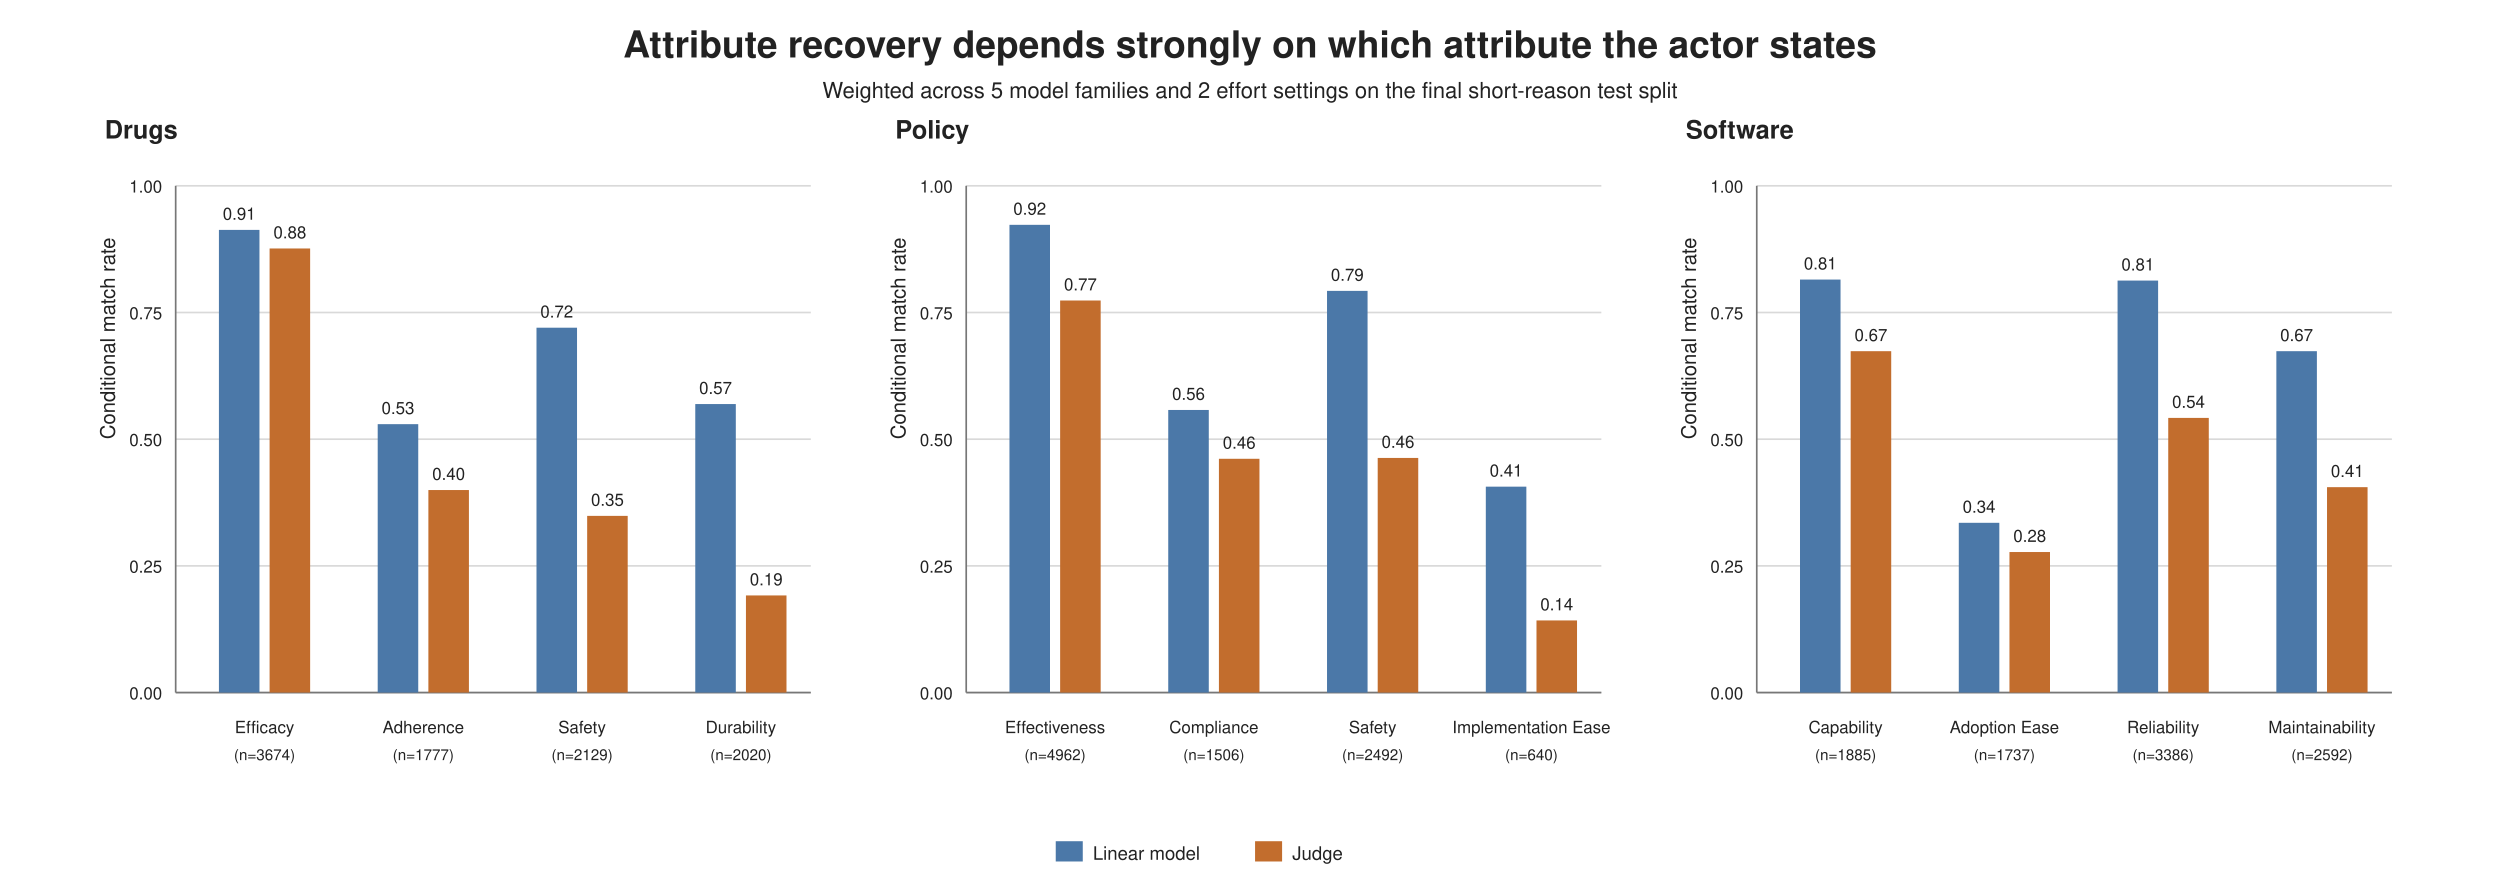
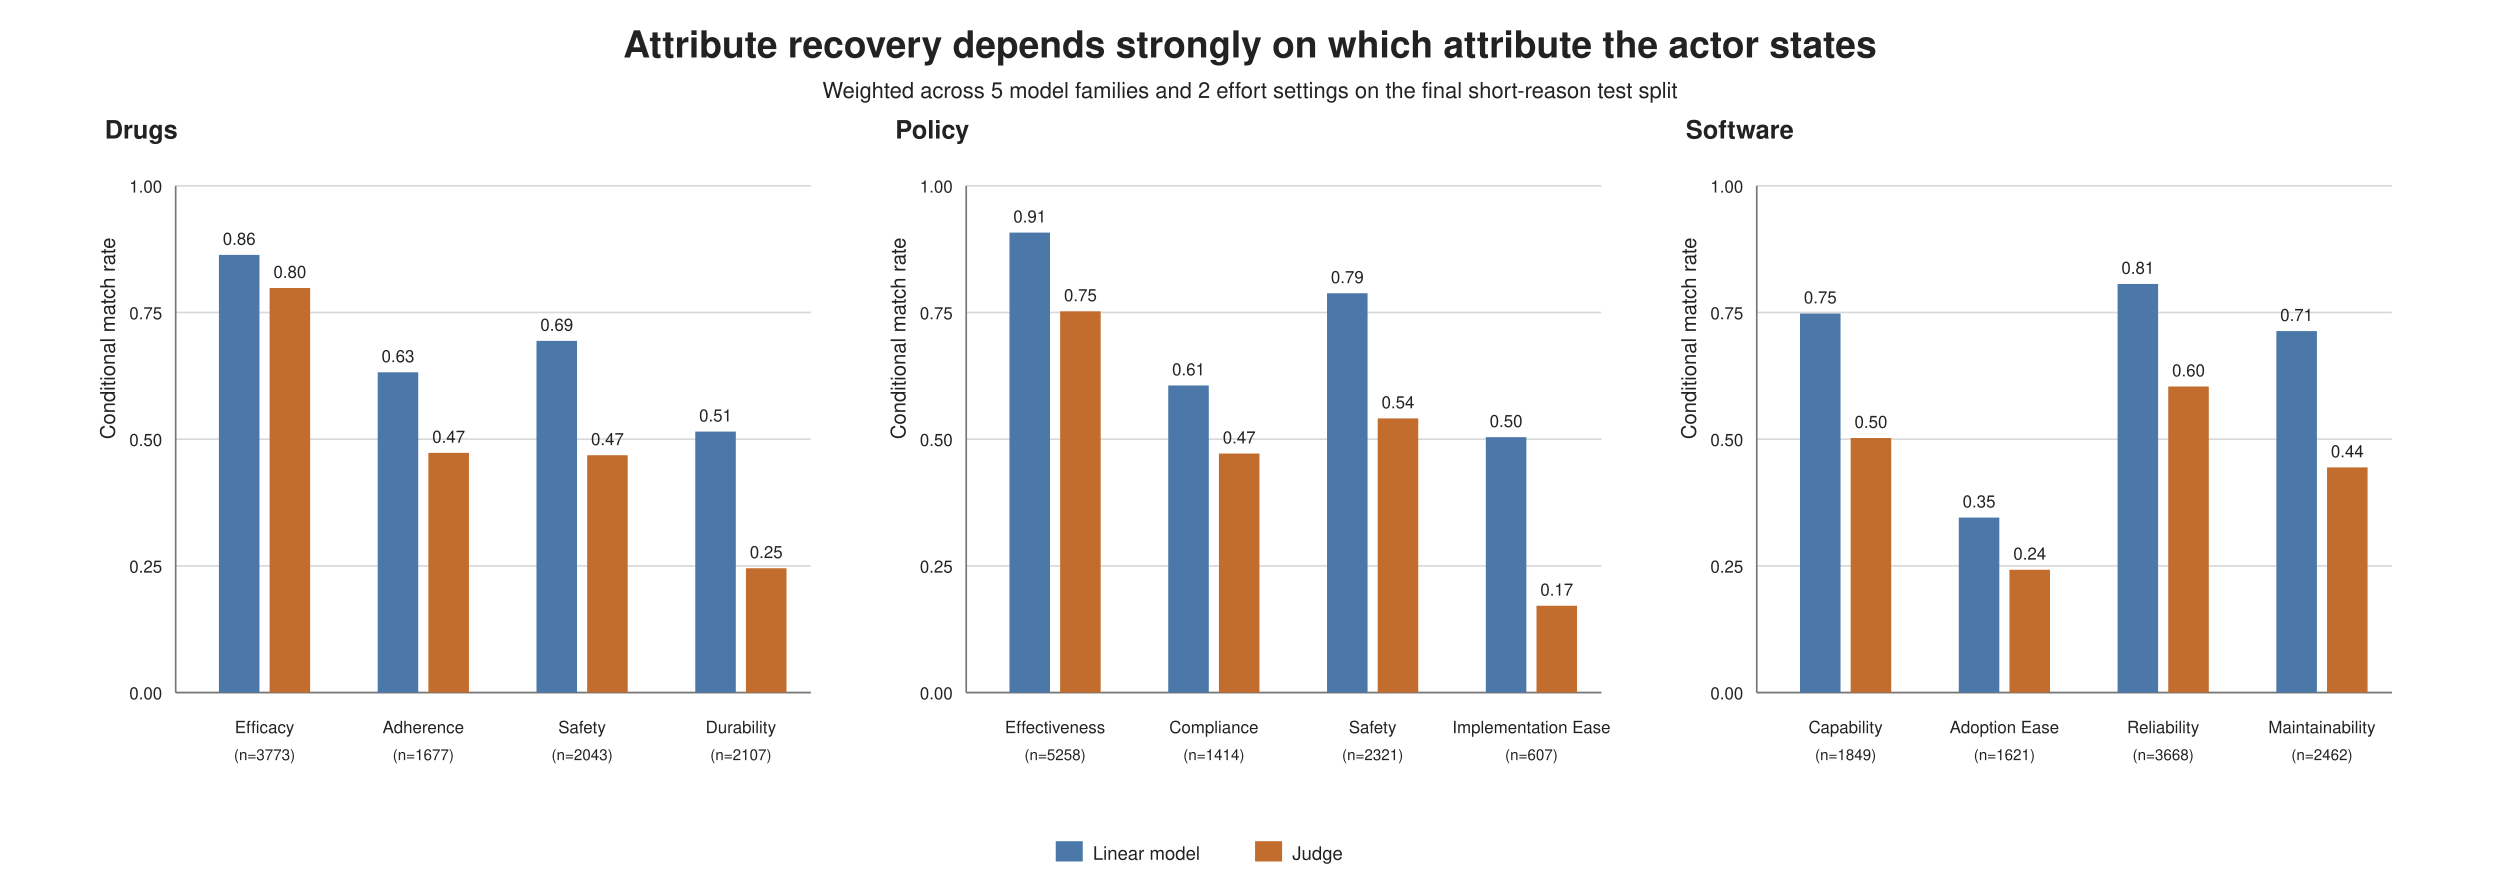
<svg xmlns="http://www.w3.org/2000/svg" width="1480" height="520" viewBox="0 0 1480 520">
  <text x="740.0" y="34.0" font-size="22" text-anchor="middle" font-family="Helvetica, Arial, sans-serif" font-weight="bold" fill="#222222">Attribute recovery depends strongly on which attribute the actor states</text>
  <text x="740.0" y="58.0" font-size="13" text-anchor="middle" font-family="Helvetica, Arial, sans-serif" font-weight="normal" fill="#222222">Weighted across 5 model families and 2 effort settings on the final short-reason test split</text>
  <text x="62.0" y="82.0" font-size="15" text-anchor="start" font-family="Helvetica, Arial, sans-serif" font-weight="bold" fill="#222222">Drugs</text>
  <line x1="104.0" y1="410.0" x2="480.0" y2="410.0" stroke="#d9d9d9" stroke-width="1.0" />
  <text x="96.0" y="414.0" font-size="10" text-anchor="end" font-family="Helvetica, Arial, sans-serif" font-weight="normal" fill="#222222">0.00</text>
  <line x1="104.0" y1="335.0" x2="480.0" y2="335.0" stroke="#d9d9d9" stroke-width="1.0" />
  <text x="96.0" y="339.0" font-size="10" text-anchor="end" font-family="Helvetica, Arial, sans-serif" font-weight="normal" fill="#222222">0.25</text>
  <line x1="104.0" y1="260.0" x2="480.0" y2="260.0" stroke="#d9d9d9" stroke-width="1.0" />
  <text x="96.0" y="264.0" font-size="10" text-anchor="end" font-family="Helvetica, Arial, sans-serif" font-weight="normal" fill="#222222">0.50</text>
  <line x1="104.0" y1="185.0" x2="480.0" y2="185.0" stroke="#d9d9d9" stroke-width="1.0" />
  <text x="96.0" y="189.0" font-size="10" text-anchor="end" font-family="Helvetica, Arial, sans-serif" font-weight="normal" fill="#222222">0.75</text>
  <line x1="104.0" y1="110.0" x2="480.0" y2="110.0" stroke="#d9d9d9" stroke-width="1.0" />
  <text x="96.0" y="114.0" font-size="10" text-anchor="end" font-family="Helvetica, Arial, sans-serif" font-weight="normal" fill="#222222">1.00</text>
  <line x1="104.0" y1="110.0" x2="104.0" y2="410.0" stroke="#777777" stroke-width="1.0" />
  <line x1="104.0" y1="410.0" x2="480.0" y2="410.0" stroke="#777777" stroke-width="1.0" />
  <text x="68.0" y="260.0" font-size="12" font-family="Helvetica, Arial, sans-serif" fill="#222222" transform="rotate(-90 68.0,260.0)">Conditional match rate</text>
-   <rect x="129.6" y="136.1" width="24.0" height="273.9" fill="#4b78a8" stroke="none" />
-   <rect x="159.6" y="147.1" width="24.0" height="262.9" fill="#c26d2d" stroke="none" />
-   <text x="141.6" y="130.1" font-size="10" text-anchor="middle" font-family="Helvetica, Arial, sans-serif" font-weight="normal" fill="#222222">0.91</text>
-   <text x="171.6" y="141.1" font-size="10" text-anchor="middle" font-family="Helvetica, Arial, sans-serif" font-weight="normal" fill="#222222">0.88</text>
+   <rect x="129.6" y="150.9" width="24.0" height="259.1" fill="#4b78a8" stroke="none" />
+   <rect x="159.6" y="170.5" width="24.0" height="239.5" fill="#c26d2d" stroke="none" />
+   <text x="141.6" y="144.9" font-size="10" text-anchor="middle" font-family="Helvetica, Arial, sans-serif" font-weight="normal" fill="#222222">0.86</text>
+   <text x="171.6" y="164.5" font-size="10" text-anchor="middle" font-family="Helvetica, Arial, sans-serif" font-weight="normal" fill="#222222">0.80</text>
  <text x="156.6" y="434.0" font-size="10" text-anchor="middle" font-family="Helvetica, Arial, sans-serif" font-weight="normal" fill="#222222">Efficacy</text>
-   <text x="156.6" y="450.0" font-size="9" text-anchor="middle" font-family="Helvetica, Arial, sans-serif" font-weight="normal" fill="#222222">(n=3674)</text>
-   <rect x="223.6" y="251.1" width="24.0" height="158.9" fill="#4b78a8" stroke="none" />
-   <rect x="253.6" y="290.1" width="24.0" height="119.9" fill="#c26d2d" stroke="none" />
-   <text x="235.6" y="245.1" font-size="10" text-anchor="middle" font-family="Helvetica, Arial, sans-serif" font-weight="normal" fill="#222222">0.53</text>
-   <text x="265.6" y="284.1" font-size="10" text-anchor="middle" font-family="Helvetica, Arial, sans-serif" font-weight="normal" fill="#222222">0.40</text>
+   <text x="156.6" y="450.0" font-size="9" text-anchor="middle" font-family="Helvetica, Arial, sans-serif" font-weight="normal" fill="#222222">(n=3773)</text>
+   <rect x="223.6" y="220.4" width="24.0" height="189.6" fill="#4b78a8" stroke="none" />
+   <rect x="253.6" y="268.1" width="24.0" height="141.9" fill="#c26d2d" stroke="none" />
+   <text x="235.6" y="214.4" font-size="10" text-anchor="middle" font-family="Helvetica, Arial, sans-serif" font-weight="normal" fill="#222222">0.63</text>
+   <text x="265.6" y="262.1" font-size="10" text-anchor="middle" font-family="Helvetica, Arial, sans-serif" font-weight="normal" fill="#222222">0.47</text>
  <text x="250.6" y="434.0" font-size="10" text-anchor="middle" font-family="Helvetica, Arial, sans-serif" font-weight="normal" fill="#222222">Adherence</text>
-   <text x="250.6" y="450.0" font-size="9" text-anchor="middle" font-family="Helvetica, Arial, sans-serif" font-weight="normal" fill="#222222">(n=1777)</text>
-   <rect x="317.6" y="194.0" width="24.0" height="216.0" fill="#4b78a8" stroke="none" />
-   <rect x="347.6" y="305.4" width="24.0" height="104.6" fill="#c26d2d" stroke="none" />
-   <text x="329.6" y="188.0" font-size="10" text-anchor="middle" font-family="Helvetica, Arial, sans-serif" font-weight="normal" fill="#222222">0.72</text>
-   <text x="359.6" y="299.4" font-size="10" text-anchor="middle" font-family="Helvetica, Arial, sans-serif" font-weight="normal" fill="#222222">0.35</text>
+   <text x="250.6" y="450.0" font-size="9" text-anchor="middle" font-family="Helvetica, Arial, sans-serif" font-weight="normal" fill="#222222">(n=1677)</text>
+   <rect x="317.6" y="201.8" width="24.0" height="208.2" fill="#4b78a8" stroke="none" />
+   <rect x="347.6" y="269.5" width="24.0" height="140.5" fill="#c26d2d" stroke="none" />
+   <text x="329.6" y="195.8" font-size="10" text-anchor="middle" font-family="Helvetica, Arial, sans-serif" font-weight="normal" fill="#222222">0.69</text>
+   <text x="359.6" y="263.5" font-size="10" text-anchor="middle" font-family="Helvetica, Arial, sans-serif" font-weight="normal" fill="#222222">0.47</text>
  <text x="344.6" y="434.0" font-size="10" text-anchor="middle" font-family="Helvetica, Arial, sans-serif" font-weight="normal" fill="#222222">Safety</text>
-   <text x="344.6" y="450.0" font-size="9" text-anchor="middle" font-family="Helvetica, Arial, sans-serif" font-weight="normal" fill="#222222">(n=2129)</text>
-   <rect x="411.6" y="239.2" width="24.0" height="170.8" fill="#4b78a8" stroke="none" />
-   <rect x="441.6" y="352.5" width="24.0" height="57.5" fill="#c26d2d" stroke="none" />
-   <text x="423.6" y="233.2" font-size="10" text-anchor="middle" font-family="Helvetica, Arial, sans-serif" font-weight="normal" fill="#222222">0.57</text>
-   <text x="453.6" y="346.5" font-size="10" text-anchor="middle" font-family="Helvetica, Arial, sans-serif" font-weight="normal" fill="#222222">0.19</text>
+   <text x="344.6" y="450.0" font-size="9" text-anchor="middle" font-family="Helvetica, Arial, sans-serif" font-weight="normal" fill="#222222">(n=2043)</text>
+   <rect x="411.6" y="255.5" width="24.0" height="154.5" fill="#4b78a8" stroke="none" />
+   <rect x="441.6" y="336.4" width="24.0" height="73.6" fill="#c26d2d" stroke="none" />
+   <text x="423.6" y="249.5" font-size="10" text-anchor="middle" font-family="Helvetica, Arial, sans-serif" font-weight="normal" fill="#222222">0.51</text>
+   <text x="453.6" y="330.4" font-size="10" text-anchor="middle" font-family="Helvetica, Arial, sans-serif" font-weight="normal" fill="#222222">0.25</text>
  <text x="438.6" y="434.0" font-size="10" text-anchor="middle" font-family="Helvetica, Arial, sans-serif" font-weight="normal" fill="#222222">Durability</text>
-   <text x="438.6" y="450.0" font-size="9" text-anchor="middle" font-family="Helvetica, Arial, sans-serif" font-weight="normal" fill="#222222">(n=2020)</text>
+   <text x="438.6" y="450.0" font-size="9" text-anchor="middle" font-family="Helvetica, Arial, sans-serif" font-weight="normal" fill="#222222">(n=2107)</text>
  <text x="530.0" y="82.0" font-size="15" text-anchor="start" font-family="Helvetica, Arial, sans-serif" font-weight="bold" fill="#222222">Policy</text>
  <line x1="572.0" y1="410.0" x2="948.0" y2="410.0" stroke="#d9d9d9" stroke-width="1.0" />
  <text x="564.0" y="414.0" font-size="10" text-anchor="end" font-family="Helvetica, Arial, sans-serif" font-weight="normal" fill="#222222">0.00</text>
  <line x1="572.0" y1="335.0" x2="948.0" y2="335.0" stroke="#d9d9d9" stroke-width="1.0" />
  <text x="564.0" y="339.0" font-size="10" text-anchor="end" font-family="Helvetica, Arial, sans-serif" font-weight="normal" fill="#222222">0.25</text>
  <line x1="572.0" y1="260.0" x2="948.0" y2="260.0" stroke="#d9d9d9" stroke-width="1.0" />
  <text x="564.0" y="264.0" font-size="10" text-anchor="end" font-family="Helvetica, Arial, sans-serif" font-weight="normal" fill="#222222">0.50</text>
  <line x1="572.0" y1="185.0" x2="948.0" y2="185.0" stroke="#d9d9d9" stroke-width="1.0" />
  <text x="564.0" y="189.0" font-size="10" text-anchor="end" font-family="Helvetica, Arial, sans-serif" font-weight="normal" fill="#222222">0.75</text>
  <line x1="572.0" y1="110.0" x2="948.0" y2="110.0" stroke="#d9d9d9" stroke-width="1.0" />
  <text x="564.0" y="114.0" font-size="10" text-anchor="end" font-family="Helvetica, Arial, sans-serif" font-weight="normal" fill="#222222">1.00</text>
  <line x1="572.0" y1="110.0" x2="572.0" y2="410.0" stroke="#777777" stroke-width="1.0" />
  <line x1="572.0" y1="410.0" x2="948.0" y2="410.0" stroke="#777777" stroke-width="1.0" />
  <text x="536.0" y="260.0" font-size="12" font-family="Helvetica, Arial, sans-serif" fill="#222222" transform="rotate(-90 536.0,260.0)">Conditional match rate</text>
-   <rect x="597.6" y="133.1" width="24.0" height="276.9" fill="#4b78a8" stroke="none" />
-   <rect x="627.6" y="177.9" width="24.0" height="232.1" fill="#c26d2d" stroke="none" />
-   <text x="609.6" y="127.1" font-size="10" text-anchor="middle" font-family="Helvetica, Arial, sans-serif" font-weight="normal" fill="#222222">0.92</text>
-   <text x="639.6" y="171.9" font-size="10" text-anchor="middle" font-family="Helvetica, Arial, sans-serif" font-weight="normal" fill="#222222">0.77</text>
+   <rect x="597.6" y="137.7" width="24.0" height="272.3" fill="#4b78a8" stroke="none" />
+   <rect x="627.6" y="184.3" width="24.0" height="225.7" fill="#c26d2d" stroke="none" />
+   <text x="609.6" y="131.7" font-size="10" text-anchor="middle" font-family="Helvetica, Arial, sans-serif" font-weight="normal" fill="#222222">0.91</text>
+   <text x="639.6" y="178.3" font-size="10" text-anchor="middle" font-family="Helvetica, Arial, sans-serif" font-weight="normal" fill="#222222">0.75</text>
  <text x="624.6" y="434.0" font-size="10" text-anchor="middle" font-family="Helvetica, Arial, sans-serif" font-weight="normal" fill="#222222">Effectiveness</text>
-   <text x="624.6" y="450.0" font-size="9" text-anchor="middle" font-family="Helvetica, Arial, sans-serif" font-weight="normal" fill="#222222">(n=4962)</text>
-   <rect x="691.6" y="242.7" width="24.0" height="167.3" fill="#4b78a8" stroke="none" />
-   <rect x="721.6" y="271.6" width="24.0" height="138.4" fill="#c26d2d" stroke="none" />
-   <text x="703.6" y="236.7" font-size="10" text-anchor="middle" font-family="Helvetica, Arial, sans-serif" font-weight="normal" fill="#222222">0.56</text>
-   <text x="733.6" y="265.6" font-size="10" text-anchor="middle" font-family="Helvetica, Arial, sans-serif" font-weight="normal" fill="#222222">0.46</text>
+   <text x="624.6" y="450.0" font-size="9" text-anchor="middle" font-family="Helvetica, Arial, sans-serif" font-weight="normal" fill="#222222">(n=5258)</text>
+   <rect x="691.6" y="228.2" width="24.0" height="181.8" fill="#4b78a8" stroke="none" />
+   <rect x="721.6" y="268.5" width="24.0" height="141.5" fill="#c26d2d" stroke="none" />
+   <text x="703.6" y="222.2" font-size="10" text-anchor="middle" font-family="Helvetica, Arial, sans-serif" font-weight="normal" fill="#222222">0.61</text>
+   <text x="733.6" y="262.5" font-size="10" text-anchor="middle" font-family="Helvetica, Arial, sans-serif" font-weight="normal" fill="#222222">0.47</text>
  <text x="718.6" y="434.0" font-size="10" text-anchor="middle" font-family="Helvetica, Arial, sans-serif" font-weight="normal" fill="#222222">Compliance</text>
-   <text x="718.6" y="450.0" font-size="9" text-anchor="middle" font-family="Helvetica, Arial, sans-serif" font-weight="normal" fill="#222222">(n=1506)</text>
-   <rect x="785.6" y="172.2" width="24.0" height="237.8" fill="#4b78a8" stroke="none" />
-   <rect x="815.6" y="271.1" width="24.0" height="138.9" fill="#c26d2d" stroke="none" />
-   <text x="797.6" y="166.2" font-size="10" text-anchor="middle" font-family="Helvetica, Arial, sans-serif" font-weight="normal" fill="#222222">0.79</text>
-   <text x="827.6" y="265.1" font-size="10" text-anchor="middle" font-family="Helvetica, Arial, sans-serif" font-weight="normal" fill="#222222">0.46</text>
+   <text x="718.6" y="450.0" font-size="9" text-anchor="middle" font-family="Helvetica, Arial, sans-serif" font-weight="normal" fill="#222222">(n=1414)</text>
+   <rect x="785.6" y="173.6" width="24.0" height="236.4" fill="#4b78a8" stroke="none" />
+   <rect x="815.6" y="247.7" width="24.0" height="162.3" fill="#c26d2d" stroke="none" />
+   <text x="797.6" y="167.6" font-size="10" text-anchor="middle" font-family="Helvetica, Arial, sans-serif" font-weight="normal" fill="#222222">0.79</text>
+   <text x="827.6" y="241.7" font-size="10" text-anchor="middle" font-family="Helvetica, Arial, sans-serif" font-weight="normal" fill="#222222">0.54</text>
  <text x="812.6" y="434.0" font-size="10" text-anchor="middle" font-family="Helvetica, Arial, sans-serif" font-weight="normal" fill="#222222">Safety</text>
-   <text x="812.6" y="450.0" font-size="9" text-anchor="middle" font-family="Helvetica, Arial, sans-serif" font-weight="normal" fill="#222222">(n=2492)</text>
-   <rect x="879.6" y="288.1" width="24.0" height="121.9" fill="#4b78a8" stroke="none" />
-   <rect x="909.6" y="367.3" width="24.0" height="42.7" fill="#c26d2d" stroke="none" />
-   <text x="891.6" y="282.1" font-size="10" text-anchor="middle" font-family="Helvetica, Arial, sans-serif" font-weight="normal" fill="#222222">0.41</text>
-   <text x="921.6" y="361.3" font-size="10" text-anchor="middle" font-family="Helvetica, Arial, sans-serif" font-weight="normal" fill="#222222">0.14</text>
+   <text x="812.6" y="450.0" font-size="9" text-anchor="middle" font-family="Helvetica, Arial, sans-serif" font-weight="normal" fill="#222222">(n=2321)</text>
+   <rect x="879.6" y="258.8" width="24.0" height="151.2" fill="#4b78a8" stroke="none" />
+   <rect x="909.6" y="358.6" width="24.0" height="51.4" fill="#c26d2d" stroke="none" />
+   <text x="891.6" y="252.8" font-size="10" text-anchor="middle" font-family="Helvetica, Arial, sans-serif" font-weight="normal" fill="#222222">0.50</text>
+   <text x="921.6" y="352.6" font-size="10" text-anchor="middle" font-family="Helvetica, Arial, sans-serif" font-weight="normal" fill="#222222">0.17</text>
  <text x="906.6" y="434.0" font-size="10" text-anchor="middle" font-family="Helvetica, Arial, sans-serif" font-weight="normal" fill="#222222">Implementation Ease</text>
-   <text x="906.6" y="450.0" font-size="9" text-anchor="middle" font-family="Helvetica, Arial, sans-serif" font-weight="normal" fill="#222222">(n=640)</text>
+   <text x="906.6" y="450.0" font-size="9" text-anchor="middle" font-family="Helvetica, Arial, sans-serif" font-weight="normal" fill="#222222">(n=607)</text>
  <text x="998.0" y="82.0" font-size="15" text-anchor="start" font-family="Helvetica, Arial, sans-serif" font-weight="bold" fill="#222222">Software</text>
  <line x1="1040.0" y1="410.0" x2="1416.0" y2="410.0" stroke="#d9d9d9" stroke-width="1.0" />
  <text x="1032.0" y="414.0" font-size="10" text-anchor="end" font-family="Helvetica, Arial, sans-serif" font-weight="normal" fill="#222222">0.00</text>
  <line x1="1040.0" y1="335.0" x2="1416.0" y2="335.0" stroke="#d9d9d9" stroke-width="1.0" />
  <text x="1032.0" y="339.0" font-size="10" text-anchor="end" font-family="Helvetica, Arial, sans-serif" font-weight="normal" fill="#222222">0.25</text>
  <line x1="1040.0" y1="260.0" x2="1416.0" y2="260.0" stroke="#d9d9d9" stroke-width="1.0" />
  <text x="1032.0" y="264.0" font-size="10" text-anchor="end" font-family="Helvetica, Arial, sans-serif" font-weight="normal" fill="#222222">0.50</text>
  <line x1="1040.0" y1="185.0" x2="1416.0" y2="185.0" stroke="#d9d9d9" stroke-width="1.0" />
  <text x="1032.0" y="189.0" font-size="10" text-anchor="end" font-family="Helvetica, Arial, sans-serif" font-weight="normal" fill="#222222">0.75</text>
  <line x1="1040.0" y1="110.0" x2="1416.0" y2="110.0" stroke="#d9d9d9" stroke-width="1.0" />
  <text x="1032.0" y="114.0" font-size="10" text-anchor="end" font-family="Helvetica, Arial, sans-serif" font-weight="normal" fill="#222222">1.00</text>
  <line x1="1040.0" y1="110.0" x2="1040.0" y2="410.0" stroke="#777777" stroke-width="1.0" />
  <line x1="1040.0" y1="410.0" x2="1416.0" y2="410.0" stroke="#777777" stroke-width="1.0" />
  <text x="1004.0" y="260.0" font-size="12" font-family="Helvetica, Arial, sans-serif" fill="#222222" transform="rotate(-90 1004.0,260.0)">Conditional match rate</text>
-   <rect x="1065.6" y="165.5" width="24.0" height="244.5" fill="#4b78a8" stroke="none" />
-   <rect x="1095.6" y="207.9" width="24.0" height="202.1" fill="#c26d2d" stroke="none" />
-   <text x="1077.6" y="159.5" font-size="10" text-anchor="middle" font-family="Helvetica, Arial, sans-serif" font-weight="normal" fill="#222222">0.81</text>
-   <text x="1107.6" y="201.9" font-size="10" text-anchor="middle" font-family="Helvetica, Arial, sans-serif" font-weight="normal" fill="#222222">0.67</text>
+   <rect x="1065.6" y="185.6" width="24.0" height="224.4" fill="#4b78a8" stroke="none" />
+   <rect x="1095.6" y="259.3" width="24.0" height="150.7" fill="#c26d2d" stroke="none" />
+   <text x="1077.6" y="179.6" font-size="10" text-anchor="middle" font-family="Helvetica, Arial, sans-serif" font-weight="normal" fill="#222222">0.75</text>
+   <text x="1107.6" y="253.3" font-size="10" text-anchor="middle" font-family="Helvetica, Arial, sans-serif" font-weight="normal" fill="#222222">0.50</text>
  <text x="1092.6" y="434.0" font-size="10" text-anchor="middle" font-family="Helvetica, Arial, sans-serif" font-weight="normal" fill="#222222">Capability</text>
-   <text x="1092.6" y="450.0" font-size="9" text-anchor="middle" font-family="Helvetica, Arial, sans-serif" font-weight="normal" fill="#222222">(n=1885)</text>
-   <rect x="1159.6" y="309.5" width="24.0" height="100.5" fill="#4b78a8" stroke="none" />
-   <rect x="1189.6" y="326.8" width="24.0" height="83.2" fill="#c26d2d" stroke="none" />
-   <text x="1171.6" y="303.5" font-size="10" text-anchor="middle" font-family="Helvetica, Arial, sans-serif" font-weight="normal" fill="#222222">0.34</text>
-   <text x="1201.6" y="320.8" font-size="10" text-anchor="middle" font-family="Helvetica, Arial, sans-serif" font-weight="normal" fill="#222222">0.28</text>
+   <text x="1092.6" y="450.0" font-size="9" text-anchor="middle" font-family="Helvetica, Arial, sans-serif" font-weight="normal" fill="#222222">(n=1849)</text>
+   <rect x="1159.6" y="306.4" width="24.0" height="103.6" fill="#4b78a8" stroke="none" />
+   <rect x="1189.6" y="337.3" width="24.0" height="72.7" fill="#c26d2d" stroke="none" />
+   <text x="1171.6" y="300.4" font-size="10" text-anchor="middle" font-family="Helvetica, Arial, sans-serif" font-weight="normal" fill="#222222">0.35</text>
+   <text x="1201.6" y="331.3" font-size="10" text-anchor="middle" font-family="Helvetica, Arial, sans-serif" font-weight="normal" fill="#222222">0.24</text>
  <text x="1186.6" y="434.0" font-size="10" text-anchor="middle" font-family="Helvetica, Arial, sans-serif" font-weight="normal" fill="#222222">Adoption Ease</text>
-   <text x="1186.6" y="450.0" font-size="9" text-anchor="middle" font-family="Helvetica, Arial, sans-serif" font-weight="normal" fill="#222222">(n=1737)</text>
-   <rect x="1253.6" y="166.1" width="24.0" height="243.9" fill="#4b78a8" stroke="none" />
-   <rect x="1283.6" y="247.4" width="24.0" height="162.6" fill="#c26d2d" stroke="none" />
-   <text x="1265.6" y="160.1" font-size="10" text-anchor="middle" font-family="Helvetica, Arial, sans-serif" font-weight="normal" fill="#222222">0.81</text>
-   <text x="1295.6" y="241.4" font-size="10" text-anchor="middle" font-family="Helvetica, Arial, sans-serif" font-weight="normal" fill="#222222">0.54</text>
+   <text x="1186.6" y="450.0" font-size="9" text-anchor="middle" font-family="Helvetica, Arial, sans-serif" font-weight="normal" fill="#222222">(n=1621)</text>
+   <rect x="1253.6" y="168.1" width="24.0" height="241.9" fill="#4b78a8" stroke="none" />
+   <rect x="1283.6" y="228.8" width="24.0" height="181.2" fill="#c26d2d" stroke="none" />
+   <text x="1265.6" y="162.1" font-size="10" text-anchor="middle" font-family="Helvetica, Arial, sans-serif" font-weight="normal" fill="#222222">0.81</text>
+   <text x="1295.6" y="222.8" font-size="10" text-anchor="middle" font-family="Helvetica, Arial, sans-serif" font-weight="normal" fill="#222222">0.60</text>
  <text x="1280.6" y="434.0" font-size="10" text-anchor="middle" font-family="Helvetica, Arial, sans-serif" font-weight="normal" fill="#222222">Reliability</text>
-   <text x="1280.6" y="450.0" font-size="9" text-anchor="middle" font-family="Helvetica, Arial, sans-serif" font-weight="normal" fill="#222222">(n=3386)</text>
-   <rect x="1347.6" y="207.9" width="24.0" height="202.1" fill="#4b78a8" stroke="none" />
-   <rect x="1377.6" y="288.4" width="24.0" height="121.6" fill="#c26d2d" stroke="none" />
-   <text x="1359.6" y="201.9" font-size="10" text-anchor="middle" font-family="Helvetica, Arial, sans-serif" font-weight="normal" fill="#222222">0.67</text>
-   <text x="1389.6" y="282.4" font-size="10" text-anchor="middle" font-family="Helvetica, Arial, sans-serif" font-weight="normal" fill="#222222">0.41</text>
+   <text x="1280.6" y="450.0" font-size="9" text-anchor="middle" font-family="Helvetica, Arial, sans-serif" font-weight="normal" fill="#222222">(n=3668)</text>
+   <rect x="1347.6" y="196.0" width="24.0" height="214.0" fill="#4b78a8" stroke="none" />
+   <rect x="1377.6" y="276.7" width="24.0" height="133.3" fill="#c26d2d" stroke="none" />
+   <text x="1359.6" y="190.0" font-size="10" text-anchor="middle" font-family="Helvetica, Arial, sans-serif" font-weight="normal" fill="#222222">0.71</text>
+   <text x="1389.6" y="270.7" font-size="10" text-anchor="middle" font-family="Helvetica, Arial, sans-serif" font-weight="normal" fill="#222222">0.44</text>
  <text x="1374.6" y="434.0" font-size="10" text-anchor="middle" font-family="Helvetica, Arial, sans-serif" font-weight="normal" fill="#222222">Maintainability</text>
-   <text x="1374.6" y="450.0" font-size="9" text-anchor="middle" font-family="Helvetica, Arial, sans-serif" font-weight="normal" fill="#222222">(n=2592)</text>
+   <text x="1374.6" y="450.0" font-size="9" text-anchor="middle" font-family="Helvetica, Arial, sans-serif" font-weight="normal" fill="#222222">(n=2462)</text>
  <rect x="625.0" y="498.0" width="16.0" height="12.0" fill="#4b78a8" stroke="none" />
  <text x="647.0" y="509.0" font-size="11" text-anchor="start" font-family="Helvetica, Arial, sans-serif" font-weight="normal" fill="#222222">Linear model</text>
  <rect x="743.0" y="498.0" width="16.0" height="12.0" fill="#c26d2d" stroke="none" />
  <text x="765.0" y="509.0" font-size="11" text-anchor="start" font-family="Helvetica, Arial, sans-serif" font-weight="normal" fill="#222222">Judge</text>
</svg>
